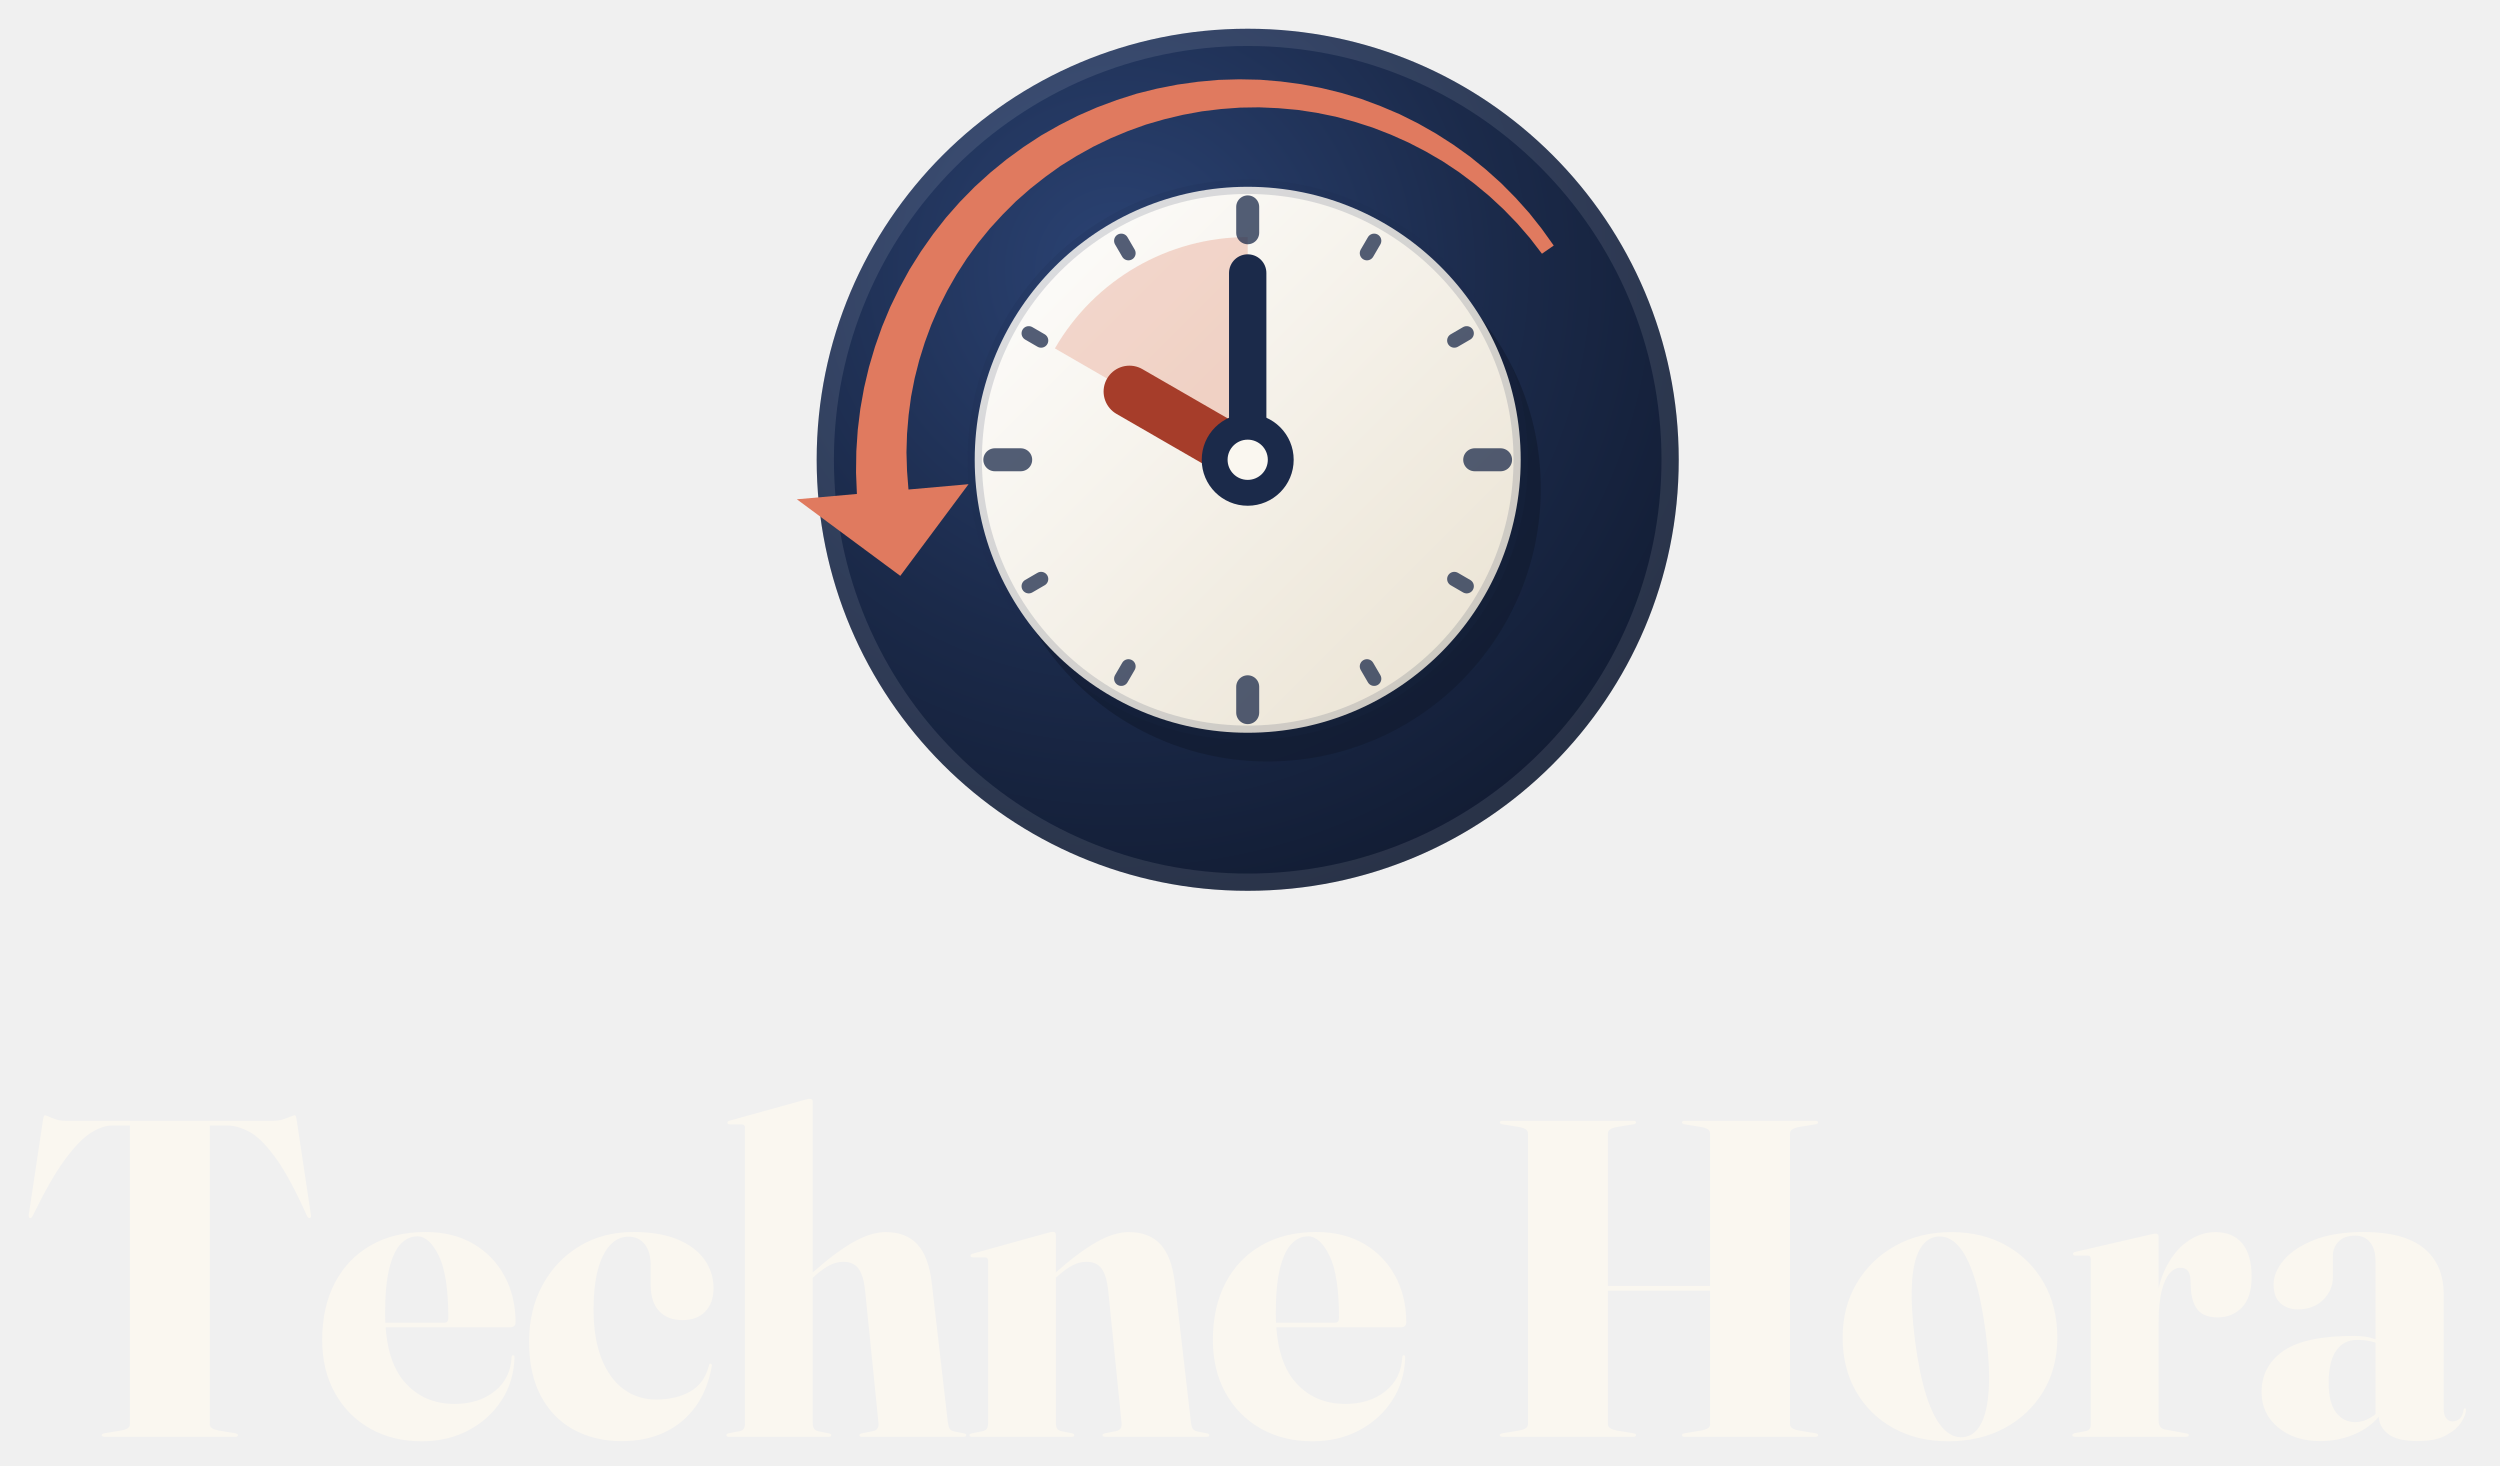
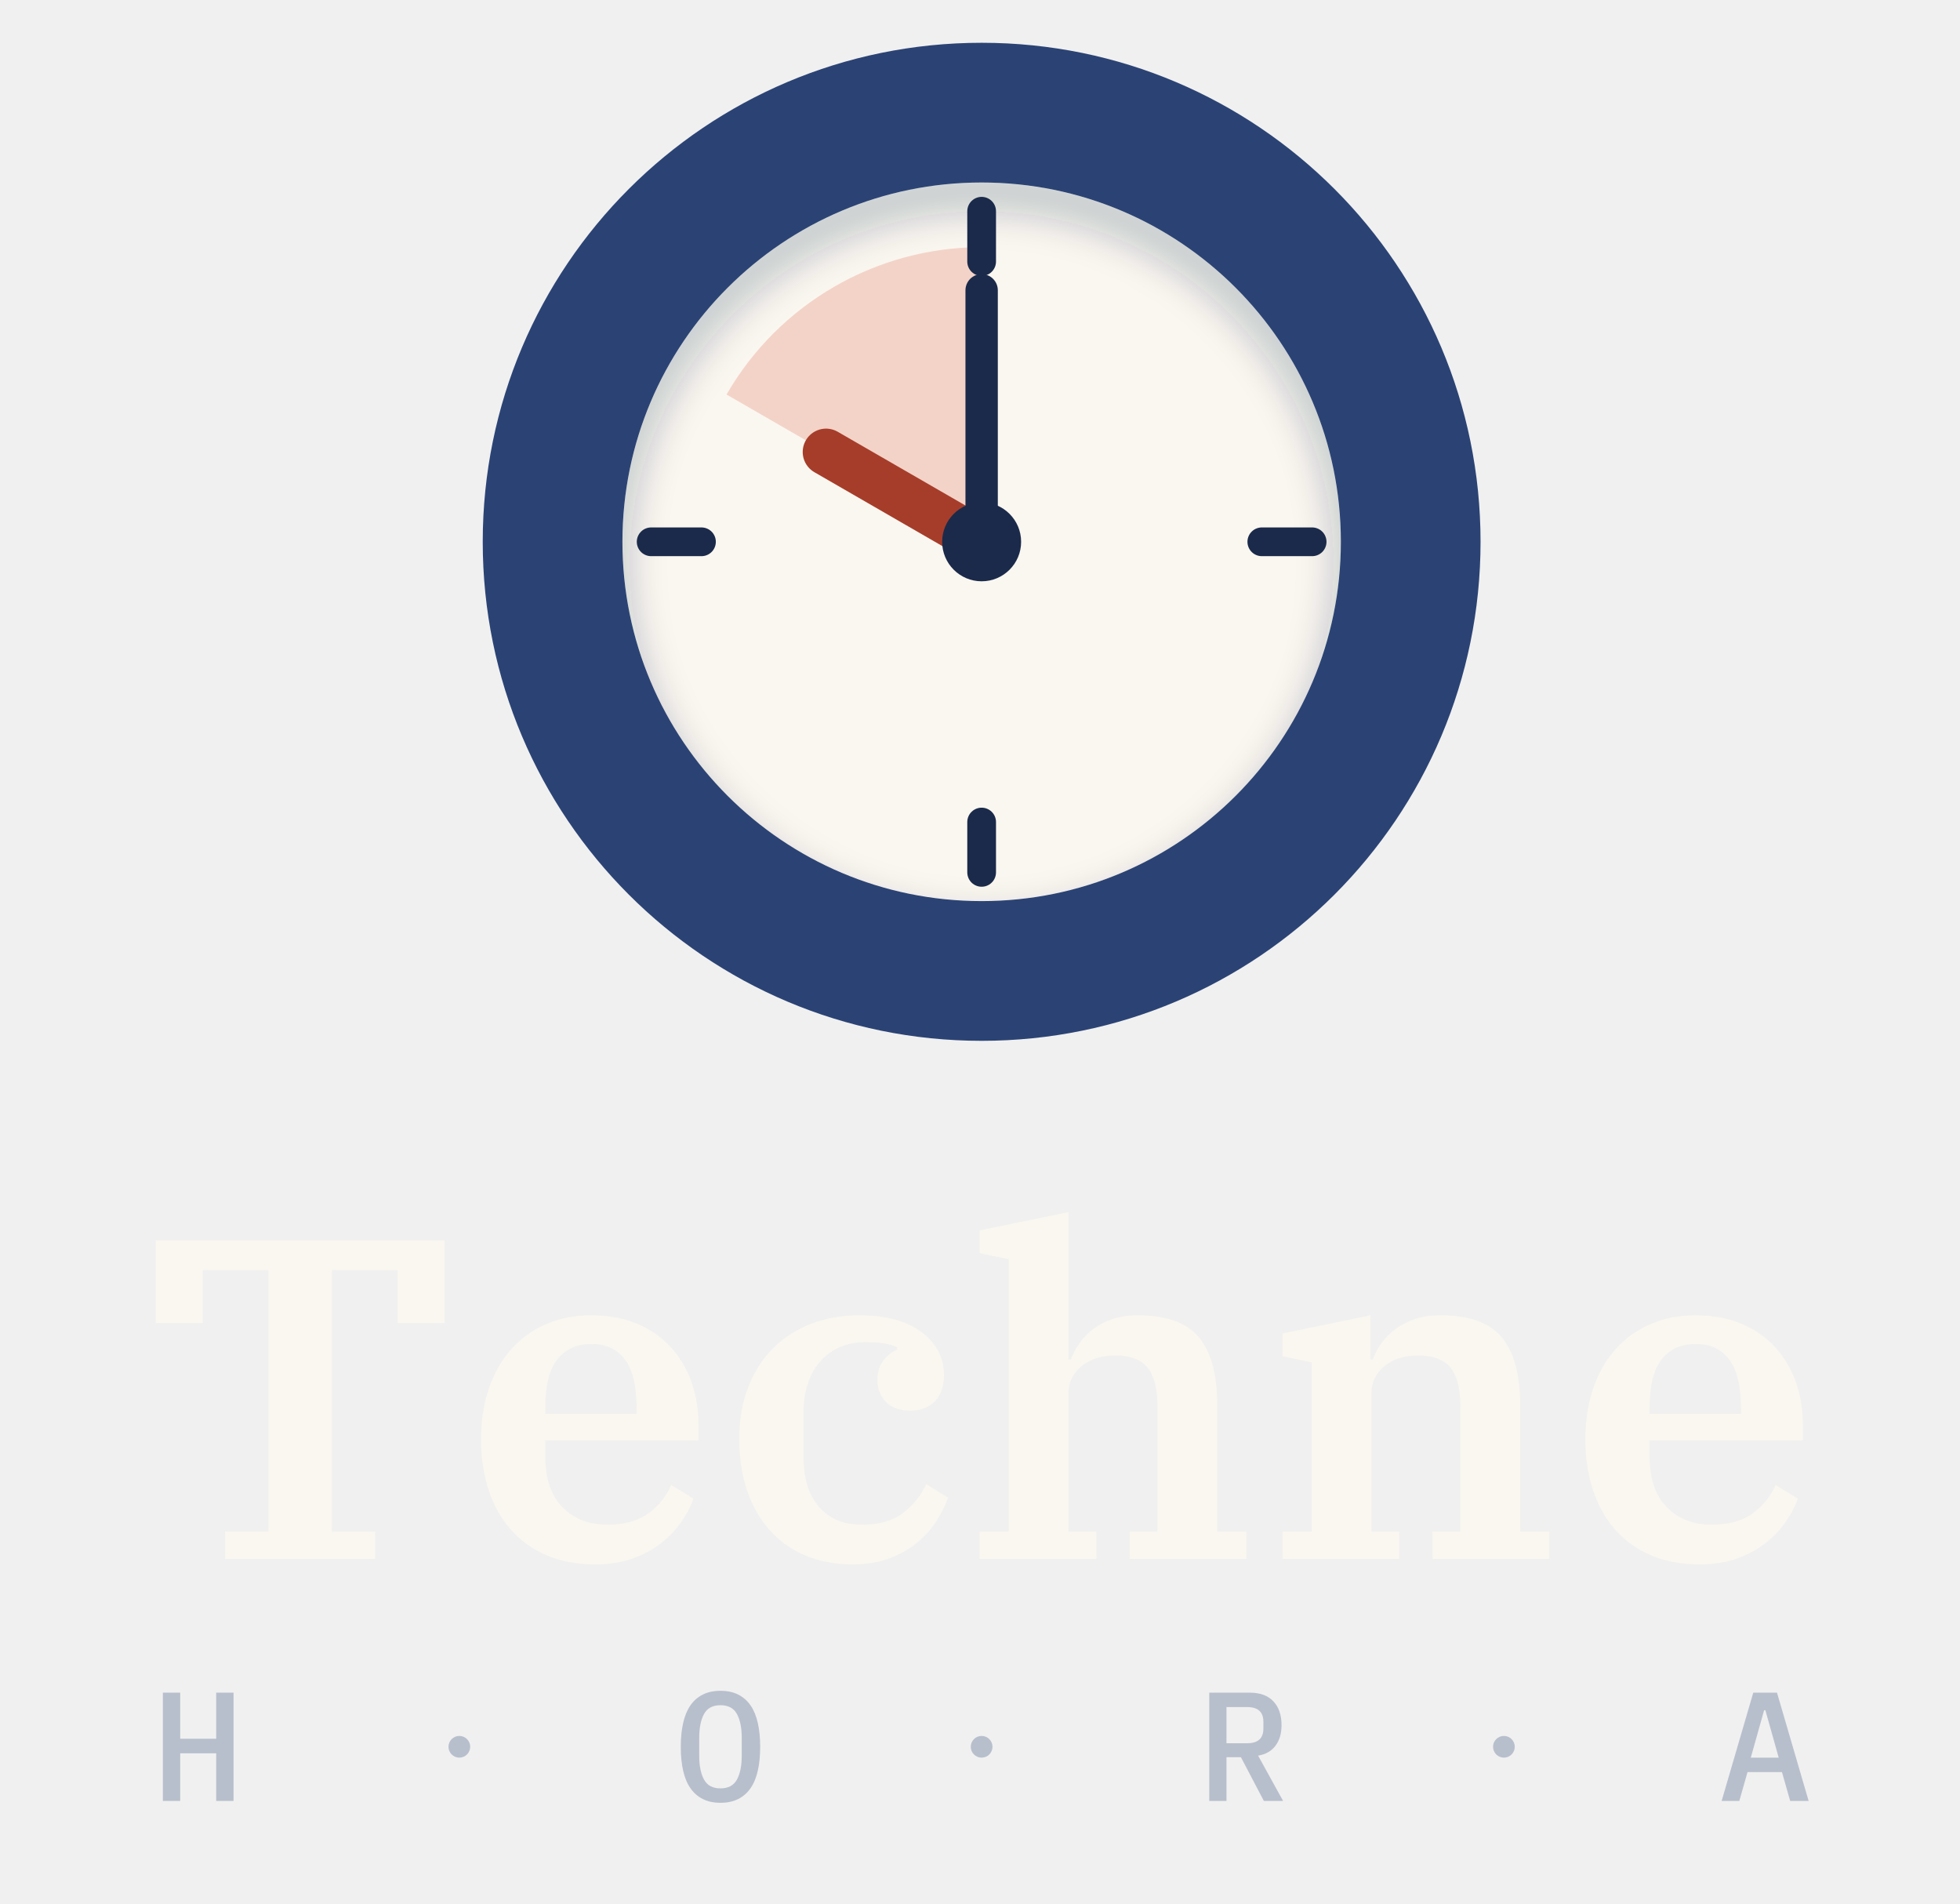
- <svg xmlns="http://www.w3.org/2000/svg" viewBox="0 0 174 102" role="img" aria-label="Techne Hora">
-   <g transform="translate(54.84 0)">
-     <defs>
-       <radialGradient id="sdg" cx="35%" cy="28%" r="80%">
-         <stop offset="0" stop-color="#2B4374" />
-         <stop offset=".55" stop-color="#1B2A4A" />
-         <stop offset="1" stop-color="#111B31" />
-       </radialGradient>
-       <linearGradient id="sdf" x1="0" y1="0" x2="1" y2="1">
-         <stop offset="0" stop-color="#FFFFFF" />
-         <stop offset="1" stop-color="#E9E1D0" />
-       </linearGradient>
-     </defs>
-     <circle cx="32" cy="32" r="30" fill="url(#sdg)" />
-     <circle cx="32" cy="32" r="29.4" fill="none" stroke="#FFFFFF" stroke-opacity=".10" stroke-width="1.2" />
-     <circle cx="33.4" cy="34" r="19" fill="#111B31" opacity=".7" />
-     <circle cx="32" cy="32" r="19" fill="url(#sdf)" />
-     <circle cx="32" cy="32" r="19" fill="none" stroke="#1B2A4A" stroke-opacity=".15" stroke-width="1" />
-     <path d="M32 32L18.58 24.25A15.5 15.5 0 0 1 32.00 16.50Z" fill="#E07A5F" fill-opacity=".28" />
-     <path d="M32.00 16.20L32.00 14.40" stroke="#1B2A4A" stroke-width="1.6" stroke-linecap="round" stroke-opacity="0.75" />
-     <path d="M40.30 17.62L40.80 16.76" stroke="#1B2A4A" stroke-width="1" stroke-linecap="round" stroke-opacity="0.75" />
-     <path d="M46.38 23.70L47.24 23.20" stroke="#1B2A4A" stroke-width="1" stroke-linecap="round" stroke-opacity="0.75" />
-     <path d="M47.80 32.00L49.60 32.00" stroke="#1B2A4A" stroke-width="1.6" stroke-linecap="round" stroke-opacity="0.75" />
-     <path d="M46.38 40.30L47.24 40.80" stroke="#1B2A4A" stroke-width="1" stroke-linecap="round" stroke-opacity="0.75" />
-     <path d="M40.30 46.38L40.80 47.24" stroke="#1B2A4A" stroke-width="1" stroke-linecap="round" stroke-opacity="0.75" />
-     <path d="M32.00 47.80L32.00 49.60" stroke="#1B2A4A" stroke-width="1.6" stroke-linecap="round" stroke-opacity="0.75" />
-     <path d="M23.70 46.38L23.20 47.24" stroke="#1B2A4A" stroke-width="1" stroke-linecap="round" stroke-opacity="0.75" />
-     <path d="M17.62 40.30L16.76 40.80" stroke="#1B2A4A" stroke-width="1" stroke-linecap="round" stroke-opacity="0.75" />
-     <path d="M16.20 32.00L14.40 32.00" stroke="#1B2A4A" stroke-width="1.6" stroke-linecap="round" stroke-opacity="0.75" />
-     <path d="M17.62 23.70L16.76 23.20" stroke="#1B2A4A" stroke-width="1" stroke-linecap="round" stroke-opacity="0.75" />
-     <path d="M23.70 17.62L23.20 16.76" stroke="#1B2A4A" stroke-width="1" stroke-linecap="round" stroke-opacity="0.75" />
-     <path d="M32.00 32.00L23.77 27.25" stroke="#A63D2A" stroke-width="3.6" stroke-linecap="round" />
-     <path d="M32.00 32.00L32.00 19.00" stroke="#1B2A4A" stroke-width="2.6" stroke-linecap="round" />
-     <path d="M53.30 17.09L52.47 15.93L51.59 14.82L50.64 13.76L49.64 12.75L48.58 11.80L47.47 10.90L46.31 10.07L45.11 9.30L43.86 8.59L42.58 7.95L41.26 7.39L39.92 6.89L38.54 6.47L37.15 6.13L35.73 5.86L34.30 5.67L32.87 5.55L31.42 5.52L29.98 5.56L28.54 5.69L27.10 5.89L25.68 6.17L24.27 6.52L22.89 6.96L21.52 7.47L20.19 8.05L18.89 8.71L17.62 9.43L16.40 10.23L15.22 11.09L14.08 12.02L13.00 13.00L11.97 14.05L11.00 15.15L10.10 16.30L9.25 17.51L8.47 18.75L7.76 20.05L7.12 21.37L6.55 22.74L6.06 24.13L5.64 25.55L5.30 26.99L5.04 28.45L4.86 29.92L4.76 31.41L4.74 32.89L4.80 34.38L0.62 34.75L7.82 40.08L12.57 33.70L8.39 34.07L8.29 32.78L8.25 31.48L8.29 30.19L8.40 28.89L8.57 27.61L8.82 26.33L9.14 25.07L9.53 23.82L9.98 22.60L10.50 21.40L11.09 20.23L11.74 19.09L12.45 17.99L13.22 16.93L14.05 15.91L14.94 14.94L15.87 14.01L16.86 13.14L17.90 12.32L18.97 11.55L20.10 10.85L21.25 10.21L22.45 9.63L23.67 9.12L24.92 8.67L26.20 8.30L27.50 7.99L28.81 7.75L30.13 7.59L31.47 7.49L32.80 7.47L34.14 7.53L35.48 7.65L36.80 7.85L38.12 8.12L39.42 8.47L40.70 8.88L41.96 9.37L43.19 9.92L44.39 10.54L45.56 11.22L46.69 11.97L47.77 12.78L48.82 13.65L49.81 14.57L50.76 15.55L51.65 16.58L52.48 17.66Z" fill="#E07A5F" />
-     <circle cx="32" cy="32" r="3.2" fill="#1B2A4A" />
-     <circle cx="32" cy="32" r="1.4" fill="#FAF7F0" />
+ <svg xmlns="http://www.w3.org/2000/svg" viewBox="0 0 275 267" role="img" aria-label="Techne Hora">
+   <circle cx="137.73" cy="76.00" r="70.00" fill="#2B4374" />
+   <circle cx="137.73" cy="76.00" r="50.40" fill="#FAF7F0" />
+   <defs>
+     <clipPath id="fs1">
+       <circle cx="137.73" cy="76.00" r="50.40" />
+     </clipPath>
+     <filter id="bs1" x="-20%" y="-20%" width="140%" height="140%">
+       <feGaussianBlur stdDeviation="2.52" />
+     </filter>
+   </defs>
+   <g clip-path="url(#fs1)">
+     <circle cx="137.73" cy="79.02" r="52.42" fill="none" stroke="#1B2A4A" stroke-opacity=".22" stroke-width="6.05" filter="url(#bs1)" />
  </g>
-   <path transform="translate(1.64 100.00) scale(0.01571)" d="M185.4 -1400.0H1106.597Q1129.397 -1400.0 1148.997 -1406.1Q1168.597 -1412.2 1182.497 -1418.3Q1196.396 -1424.4 1200.596 -1424.4Q1203.396 -1424.4 1205.696 -1421.1Q1207.996 -1417.8 1210.196 -1402L1272.596 -986.002Q1274.596 -978.002 1273.297 -974.402Q1271.997 -970.802 1268.997 -969.202Q1265.997 -968.402 1262.497 -970.102Q1258.997 -971.802 1256.197 -977.202Q1179.597 -1148.801 1117.298 -1234.901Q1054.998 -1321 1002.399 -1349.9Q949.799 -1378.8 904.199 -1378.8H824.996V-56Q824.996 -44 835.896 -37.4Q846.796 -30.8 867.396 -27.2L935.797 -16Q949.797 -13.6 949.797 -7.2Q949.797 0.0 938.997 0.0H357Q351.6 0.0 348.9 -2.3Q346.2 -4.6 346.2 -7.2Q346.2 -13.6 360.2 -16L428.601 -27.2Q450.001 -30.8 460.501 -37.4Q471.001 -44 471.001 -56V-1378.8H391.798Q349.198 -1378.8 297.698 -1346.3Q246.198 -1313.801 182.599 -1227.201Q118.999 -1140.601 39.8 -977.202Q37.2 -971.802 33.6 -970.102Q30 -968.402 27 -969.202Q24 -970.802 23.2 -974.402Q22.4 -978.002 23.4 -986.002L85.8 -1402Q88 -1417.8 90.4 -1421.1Q92.8 -1424.4 95.4 -1424.4Q99.4 -1424.4 112 -1418.3Q124.6 -1412.2 143.8 -1406.1Q163 -1400.0 185.4 -1400.0ZM2179.797 -506.401Q2179.797 -497.201 2173.797 -491.001Q2167.797 -484.801 2154.597 -484.801H1531.798V-505.601H1864.601Q1881.801 -505.601 1881.801 -526Q1881.801 -715.4 1839.801 -801.7Q1797.8 -888 1744.599 -888Q1702.999 -888 1670.998 -854.499Q1638.997 -820.999 1620.397 -746.399Q1601.797 -671.798 1601.797 -549.599Q1601.797 -342.999 1686.497 -244.298Q1771.197 -145.598 1909.997 -145.598Q2017.197 -145.598 2087.497 -201.998Q2157.797 -258.398 2162.197 -353.798Q2162.397 -358.398 2164.597 -359.898Q2166.797 -361.398 2167.797 -361.398Q2170.597 -361.398 2172.897 -359.498Q2175.197 -357.598 2174.997 -351.798Q2172.197 -245.599 2117.697 -161.499Q2063.197 -77.4 1971.398 -28.7Q1879.598 20.0 1764.399 20.0Q1634.599 20.0 1535.2 -36.4Q1435.8 -92.8 1379.4 -194.1Q1323 -295.4 1323 -428.8Q1323 -574.799 1379.3 -682.199Q1435.6 -789.599 1538.7 -848.399Q1641.799 -907.199 1780.999 -907.199Q1903.198 -907.199 1992.598 -854.9Q2081.998 -802.6 2130.897 -712Q2179.797 -621.4 2179.797 -506.401ZM3056.798 -657.4Q3056.798 -593.401 3020.498 -555.101Q2984.199 -516.802 2919.399 -516.802Q2853.6 -516.802 2816 -556.601Q2778.401 -596.401 2778.401 -672V-758.399Q2778.401 -819.799 2751.8 -853.2Q2725.2 -886.6 2679.999 -886.6Q2632.799 -886.6 2597.698 -848.199Q2562.597 -809.799 2543.897 -737.799Q2525.197 -665.799 2525.197 -564.798Q2525.197 -434.998 2560.797 -345.698Q2596.397 -256.398 2658.897 -210.698Q2721.397 -164.998 2801.998 -164.998Q2892.198 -164.998 2954.598 -201.198Q3016.998 -237.398 3036.598 -316.399Q3037.598 -320.799 3039.798 -322.599Q3041.998 -324.399 3044.598 -323.599Q3047.398 -322.799 3048.698 -320.099Q3049.998 -317.399 3048.998 -312.999Q3030.798 -207.799 2977.098 -133.699Q2923.398 -59.6 2840.499 -20.1Q2757.599 19.4 2650.2 19.4Q2532.2 19.4 2439.4 -30.3Q2346.6 -80 2293.1 -178.2Q2239.6 -276.4 2239.6 -421.2Q2239.6 -561.8 2298.7 -671.2Q2357.8 -780.599 2461.8 -843.899Q2565.799 -907.199 2701.399 -907.199Q2818.599 -907.199 2897.398 -874.4Q2976.198 -841.6 3016.498 -785.2Q3056.798 -728.8 3056.798 -657.4ZM3496.397 -1484.399V-59.6Q3496.397 -45 3501.997 -36.3Q3507.597 -27.6 3520.397 -24.8L3566.797 -15.6Q3577.997 -13.2 3577.997 -7.2Q3577.997 0.0 3568.797 0.0H3122.4Q3119 0.0 3116.3 -1.9Q3113.6 -3.8 3113.6 -7.2Q3113.6 -10 3116.3 -12.5Q3119 -15 3126 -16L3172.001 -24.8Q3185.601 -27.6 3190.801 -36.3Q3196.001 -45 3196.001 -59.2V-1369.6Q3196.001 -1376.6 3192.501 -1380.3Q3189.001 -1384 3180.801 -1384H3128.8Q3123 -1384 3120.7 -1386.3Q3118.4 -1388.6 3118.4 -1392Q3118.4 -1395.8 3121.1 -1397.6Q3123.8 -1399.4 3127.6 -1400.4L3460.397 -1492.799Q3470.997 -1495.599 3474.997 -1496.399Q3478.997 -1497.199 3483.997 -1497.199Q3490.197 -1497.199 3493.297 -1493.499Q3496.397 -1489.799 3496.397 -1484.399ZM3471.597 -682.8 3459.597 -695.6 3497.597 -729.2Q3599.397 -819.4 3677.197 -863.1Q3754.996 -906.799 3819.196 -906.799Q3909.396 -906.799 3959.597 -852.899Q4009.797 -798.999 4023.597 -681.599L4094.997 -62.4Q4096.997 -46.4 4102.497 -36.6Q4107.997 -26.8 4122.197 -24L4165.397 -15.2Q4171.597 -14.4 4173.897 -12.2Q4176.197 -10 4176.197 -7.2Q4176.197 -3.8 4173.897 -1.9Q4171.597 0.0 4166.997 0.0H3712.6Q3703 0.0 3703 -7.2Q3703 -12.8 3714.6 -15.6L3761.801 -24.8Q3777.001 -27.6 3783.201 -37.4Q3789.401 -47.2 3787.401 -62.4L3728 -650.399Q3720.8 -715.4 3698.9 -745.301Q3676.999 -775.201 3631.199 -775.201Q3600.198 -775.201 3570.398 -759.601Q3540.598 -744.001 3507.997 -714.8ZM4573.397 -895.199V-59.6Q4573.397 -45 4578.997 -36.3Q4584.597 -27.6 4597.397 -24.8L4643.797 -15.6Q4654.997 -13.2 4654.997 -7.2Q4654.997 0.0 4645.797 0.0H4199.4Q4196 0.0 4193.3 -1.9Q4190.6 -3.8 4190.6 -7.2Q4190.6 -9.8 4192.9 -12Q4195.2 -14.2 4201.4 -15.2L4249.001 -24.8Q4262.601 -27.6 4267.801 -36.3Q4273.001 -45 4273.001 -59.2V-780.4Q4273.001 -787.4 4269.501 -791.1Q4266.001 -794.8 4257.801 -794.8H4205.8Q4200 -794.8 4197.7 -797.1Q4195.4 -799.4 4195.4 -802.8Q4195.4 -806.6 4198.1 -808.4Q4200.8 -810.2 4204.6 -811.2L4537.397 -903.599Q4547.997 -906.399 4551.997 -907.199Q4555.997 -907.999 4560.997 -907.999Q4567.197 -907.999 4570.297 -904.299Q4573.397 -900.599 4573.397 -895.199ZM4548.597 -682.8 4536.597 -695.6 4574.597 -729.2Q4676.397 -819.4 4754.197 -863.1Q4831.996 -906.799 4896.196 -906.799Q4986.396 -906.799 5036.597 -852.899Q5086.797 -798.999 5100.597 -681.599L5171.997 -62.4Q5173.997 -46.4 5179.497 -36.6Q5184.997 -26.8 5199.197 -24L5242.397 -15.2Q5248.597 -14.4 5250.897 -12.2Q5253.197 -10 5253.197 -7.2Q5253.197 -3.8 5250.897 -1.9Q5248.597 0.0 5243.997 0.0H4789.6Q4780 0.0 4780 -7.2Q4780 -12.8 4791.6 -15.6L4838.801 -24.8Q4854.001 -27.6 4860.201 -37.4Q4866.401 -47.2 4864.401 -62.4L4805 -650.399Q4797.8 -715.4 4775.9 -745.301Q4753.999 -775.201 4708.199 -775.201Q4677.198 -775.201 4647.398 -759.601Q4617.598 -744.001 4584.997 -714.8ZM6125.797 -506.401Q6125.797 -497.201 6119.797 -491.001Q6113.797 -484.801 6100.597 -484.801H5477.798V-505.601H5810.601Q5827.801 -505.601 5827.801 -526Q5827.801 -715.4 5785.801 -801.7Q5743.8 -888 5690.599 -888Q5648.999 -888 5616.998 -854.499Q5584.997 -820.999 5566.397 -746.399Q5547.797 -671.798 5547.797 -549.599Q5547.797 -342.999 5632.497 -244.298Q5717.197 -145.598 5855.997 -145.598Q5963.197 -145.598 6033.497 -201.998Q6103.797 -258.398 6108.197 -353.798Q6108.397 -358.398 6110.597 -359.898Q6112.797 -361.398 6113.797 -361.398Q6116.597 -361.398 6118.897 -359.498Q6121.197 -357.598 6120.997 -351.798Q6118.197 -245.599 6063.697 -161.499Q6009.197 -77.4 5917.398 -28.7Q5825.598 20.0 5710.399 20.0Q5580.599 20.0 5481.2 -36.4Q5381.8 -92.8 5325.4 -194.1Q5269 -295.4 5269 -428.8Q5269 -574.799 5325.3 -682.199Q5381.6 -789.599 5484.7 -848.399Q5587.799 -907.199 5726.999 -907.199Q5849.198 -907.199 5938.598 -854.9Q6027.998 -802.6 6076.897 -712Q6125.797 -621.4 6125.797 -506.401ZM6842.198 -668.2H7619.799V-647H6842.198ZM7018.996 -56Q7018.996 -44.393 7029.896 -37.596Q7040.796 -30.8 7061.396 -27.2L7129.797 -16Q7143.796 -13.6 7143.796 -7.561Q7143.796 -4.149 7141.166 -2.075Q7138.536 0.0 7132.996 0.0H6551Q6545.461 0.0 6542.83 -2.075Q6540.2 -4.149 6540.2 -7.561Q6540.2 -13.6 6554.2 -16L6622.601 -27.2Q6644.001 -30.8 6654.501 -37.596Q6665 -44.393 6665 -56V-1344Q6665 -1355.607 6654.501 -1362.504Q6644.001 -1369.4 6622.601 -1372.8L6554.2 -1384Q6540.2 -1386.103 6540.2 -1392.8Q6540.2 -1395.6 6542.83 -1397.8Q6545.461 -1400.0 6551 -1400H7132.996Q7138.536 -1400.0 7141.166 -1397.8Q7143.796 -1395.6 7143.796 -1392.8Q7143.796 -1386.103 7129.797 -1384L7061.396 -1372.8Q7040.796 -1369.4 7029.896 -1362.504Q7018.996 -1355.607 7018.996 -1344ZM7825.797 -56Q7825.797 -44.393 7836.696 -37.596Q7847.596 -30.8 7868.196 -27.2L7936.597 -16Q7950.597 -13.6 7950.597 -7.561Q7950.597 -4.149 7947.967 -2.075Q7945.336 0.0 7939.797 0.0H7357.801Q7352.261 0.0 7349.631 -2.075Q7347.001 -4.149 7347.001 -7.561Q7347.001 -13.6 7361 -16L7429.401 -27.2Q7450.801 -30.8 7461.301 -37.596Q7471.801 -44.393 7471.801 -56V-1344Q7471.801 -1355.607 7461.301 -1362.504Q7450.801 -1369.4 7429.401 -1372.8L7361 -1384Q7347.001 -1386.103 7347.001 -1392.8Q7347.001 -1395.6 7349.631 -1397.8Q7352.261 -1400.0 7357.801 -1400.0H7939.797Q7945.336 -1400.0 7947.967 -1397.8Q7950.597 -1395.6 7950.597 -1392.8Q7950.597 -1386.103 7936.597 -1384L7868.196 -1372.8Q7847.596 -1369.4 7836.696 -1362.504Q7825.797 -1355.607 7825.797 -1344ZM8540.999 -906.799Q8678.399 -906.799 8784.099 -847.399Q8889.798 -788 8949.998 -682.6Q9010.198 -577.2 9010.198 -439.6Q9010.198 -304.4 8947.998 -200.9Q8885.798 -97.4 8776.999 -38.7Q8668.199 20.0 8526.999 20.0Q8389.6 20.0 8284.1 -38.3Q8178.6 -96.6 8118.8 -200.1Q8059 -303.6 8059 -439.6Q8059 -575 8121.3 -680.3Q8183.6 -785.6 8292.5 -846.199Q8401.399 -906.799 8540.999 -906.799ZM8594.199 1.6Q8643 -3.8 8671.5 -56.3Q8700.001 -108.8 8706.301 -209.9Q8712.602 -311 8693.002 -460.6Q8673.402 -610.8 8642.102 -707.4Q8610.802 -804 8569.401 -848.4Q8528 -892.8 8476.999 -886.6Q8427.599 -880.4 8399.198 -827.399Q8370.797 -774.399 8365.897 -673.999Q8360.996 -573.599 8379.796 -424.8Q8399.396 -276.2 8430.696 -179.5Q8461.997 -82.8 8503.497 -37.9Q8544.998 7 8594.199 1.6ZM9444.997 -519.599Q9444.997 -647.399 9483.797 -733.399Q9522.597 -819.399 9583.397 -863.099Q9644.197 -906.799 9709.797 -906.799Q9787.997 -906.799 9829.496 -856.6Q9870.996 -806.4 9870.996 -708.401Q9870.996 -617.202 9828.097 -573.002Q9785.197 -528.803 9720.598 -528.803Q9660.799 -528.803 9632.899 -561.602Q9604.999 -594.402 9601.799 -657.601L9600.199 -692.401Q9599.399 -718.801 9589.399 -733.801Q9579.399 -748.802 9554.199 -748.802Q9528.798 -748.802 9507.098 -723.401Q9485.398 -698.001 9472.197 -645.3Q9458.997 -592.6 9458.997 -511.599ZM9458.997 -885.599V-565.599V-67.6Q9458.997 -55.4 9465.797 -45.5Q9472.597 -35.6 9484.597 -32.8L9582.997 -14.8Q9588.797 -13.8 9590.697 -12Q9592.597 -10.2 9592.597 -7.2Q9592.597 -3.8 9589.897 -1.9Q9587.197 0.0 9581.797 0.0H9087.2Q9082 0.0 9079.1 -2.4Q9076.2 -4.8 9076.2 -7.4Q9076.2 -10.2 9079.9 -12.9Q9083.6 -15.6 9089.6 -16.6L9134.601 -24.8Q9148.201 -27.6 9153.401 -35.5Q9158.601 -43.4 9158.601 -54.4V-785.2Q9158.601 -793 9155.501 -797.9Q9152.401 -802.8 9144.201 -802.8H9088.2Q9084.8 -802.8 9082.1 -805.1Q9079.4 -807.4 9079.4 -810.0Q9079.4 -813.0 9082.1 -815.6Q9084.8 -818.2 9090.2 -819.2L9423.797 -896.399Q9431.997 -898.399 9436.797 -899.199Q9441.597 -899.999 9446.597 -899.999Q9453.597 -899.999 9456.297 -895.499Q9458.997 -890.999 9458.997 -885.599ZM10434.4 -92.8V-104.4L10419.801 -90.8V-777.997Q10419.801 -831.799 10395.7 -861.499Q10371.6 -891.2 10330.199 -891.2Q10281.798 -891.2 10256.398 -864.999Q10230.998 -838.799 10230.998 -801.199V-707.6Q10230.998 -649.2 10187.898 -606.801Q10144.799 -564.401 10076.199 -564.401Q10029.2 -564.401 9998.7 -591.801Q9968.2 -619.201 9968.2 -675.2Q9968.2 -728.8 10013.1 -782.4Q10058 -836 10146.9 -871.6Q10235.799 -907.199 10366.999 -907.199Q10545.198 -907.199 10633.497 -835.8Q10721.797 -764.4 10721.797 -631.6V-125.199Q10721.797 -95.599 10733.197 -81.799Q10744.597 -67.999 10761.197 -67.999Q10777.397 -67.999 10791.797 -79.299Q10806.197 -90.599 10809.797 -118.799Q10810.597 -123.199 10812.097 -124.599Q10813.597 -125.999 10815.397 -125.999Q10818.197 -125.999 10819.497 -124.599Q10820.797 -123.199 10820.797 -118.799Q10820.797 -97.999 10800.397 -65.399Q10779.997 -32.799 10733.298 -6.9Q10686.598 19 10606.999 19Q10515.0 19 10474.7 -13.3Q10434.4 -45.6 10434.4 -92.8ZM9915.001 -197.2Q9915.001 -311.999 10010.3 -379.399Q10105.6 -446.799 10321.799 -446.799Q10375.199 -446.799 10407.6 -435.999Q10440 -425.199 10467.8 -407.599L10459 -399.999Q10430 -415.199 10401.9 -422.199Q10373.799 -429.199 10337.799 -429.199Q10278.398 -429.199 10245.297 -381.199Q10212.197 -333.199 10212.197 -239.599Q10212.197 -150.599 10245.097 -107.699Q10277.998 -64.799 10330.198 -64.799Q10362.399 -64.799 10394.699 -82.999Q10427 -101.199 10447.4 -132L10459.8 -124.8Q10418.2 -54.8 10341.2 -17.8Q10264.2 19.2 10175 19.2Q10061.2 19.2 9988.1 -41.6Q9915.001 -102.4 9915.001 -197.2Z" fill="#FAF7F0" />
+   <path d="M137.73 76.00L101.94 55.34A41.33 41.33 0 0 1 137.73 34.67Z" fill="#F3D3C8" />
+   <path d="M137.73 36.69L137.73 29.63" stroke="#1B2A4A" stroke-width="4.03" stroke-linecap="round" />
+   <path d="M177.04 76.00L184.10 76.00" stroke="#1B2A4A" stroke-width="4.03" stroke-linecap="round" />
+   <path d="M137.73 115.31L137.73 122.37" stroke="#1B2A4A" stroke-width="4.03" stroke-linecap="round" />
+   <path d="M98.42 76.00L91.36 76.00" stroke="#1B2A4A" stroke-width="4.03" stroke-linecap="round" />
+   <path d="M137.73 76.00L115.90 63.40" stroke="#A63D2A" stroke-width="6.55" stroke-linecap="round" />
+   <path d="M137.73 76.00L137.73 40.72" stroke="#1B2A4A" stroke-width="4.54" stroke-linecap="round" />
+   <circle cx="137.73" cy="76.00" r="5.54" fill="#1B2A4A" />
+   <g transform="translate(20.00 174.00) scale(0.64)">
+     <path d="M18.1 63.8H27.6V6.5H13.2V18.1H2.9V0.0H66.2V18.1H55.9V6.5H41.5V63.8H51.0V69.8H18.1Z" fill="#FAF7F0" />
+     <path d="M99.2 71.0Q93.2 71.0 88.55 69.0Q83.9 67.0 80.7 63.35Q77.5 59.7 75.85 54.65Q74.2 49.6 74.2 43.6Q74.2 37.4 75.95 32.35Q77.7 27.3 80.9 23.75Q84.1 20.2 88.55 18.3Q93.0 16.4 98.4 16.4Q103.8 16.4 108.15 18.15Q112.5 19.9 115.55 23.1Q118.6 26.3 120.25 30.75Q121.9 35.2 121.9 40.7V43.8H88.3V47.4Q88.3 54.6 92.05 58.45Q95.8 62.3 101.9 62.3Q107.5 62.3 110.9 59.8Q114.3 57.3 115.9 53.6L120.8 56.6Q119.9 59.1 118.15 61.65Q116.4 64.2 113.75 66.3Q111.1 68.4 107.5 69.7Q103.9 71.0 99.2 71.0ZM88.3 38.0H108.3V36.7Q108.3 29.5 105.75 26.1Q103.2 22.7 98.4 22.7Q93.6 22.7 90.95 26.05Q88.3 29.4 88.3 36.6Z" fill="#FAF7F0" />
+     <path d="M155.8 71.0Q149.7 71.0 145.05 68.95Q140.4 66.9 137.25 63.25Q134.1 59.6 132.45 54.55Q130.8 49.5 130.8 43.6Q130.8 37.2 132.8 32.1Q134.8 27 138.3 23.55Q141.8 20.1 146.6 18.25Q151.4 16.4 157.0 16.4Q165.9 16.4 170.8 20.1Q175.7 23.8 175.7 29.5Q175.7 33.1 173.75 35.2Q171.8 37.3 168.3 37.3Q164.8 37.3 162.95 35.4Q161.1 33.5 161.1 30.5Q161.1 28.1 162.35 26.4Q163.6 24.7 165.4 23.9V23.4Q164.3 22.9 162.75 22.6Q161.2 22.3 158.6 22.3Q152.3 22.3 148.6 26.5Q144.9 30.7 144.9 37.9V47.4Q144.9 54.5 148.3 58.4Q151.7 62.3 157.7 62.3Q163.4 62.3 166.75 59.7Q170.1 57.1 171.8 53.4L176.6 56.4Q175.7 58.9 174.05 61.5Q172.4 64.1 169.85 66.2Q167.3 68.3 163.8 69.65Q160.3 71.0 155.8 71.0Z" fill="#FAF7F0" />
+     <path d="M183.5 63.8H189.9V4.1L183.5 2.8V-2.2L203 -6.2V26.1H203.5Q204.2 24.2 205.45 22.45Q206.7 20.7 208.5 19.35Q210.3 18 212.7 17.2Q215.1 16.4 218.1 16.4Q227.6 16.4 231.6 21.25Q235.6 26.1 235.6 35.8V63.8H242V69.8H216.4V63.8H222.5V36.4Q222.5 30.5 220.3 27.85Q218.1 25.2 213.2 25.2Q211.3 25.2 209.5 25.7Q207.7 26.2 206.25 27.25Q204.8 28.3 203.9 29.9Q203 31.5 203 33.7V63.8H209.1V69.8H183.5Z" fill="#FAF7F0" />
+     <path d="M249.9 63.8H256.3V26.7L249.9 25.4V20.4L269.2 16.4V26.1H269.7Q270.4 24.2 271.65 22.45Q272.9 20.7 274.75 19.35Q276.6 18 279.0 17.2Q281.4 16.4 284.5 16.4Q294 16.4 298 21.25Q302 26.1 302 35.8V63.8H308.4V69.8H282.8V63.8H288.9V36.4Q288.9 30.5 286.7 27.85Q284.5 25.2 279.6 25.2Q277.7 25.2 275.9 25.7Q274.1 26.2 272.65 27.25Q271.2 28.3 270.3 29.9Q269.4 31.5 269.4 33.7V63.8H275.5V69.8H249.9Z" fill="#FAF7F0" />
+     <path d="M341.3 71.0Q335.3 71.0 330.65 69.0Q326 67.0 322.8 63.35Q319.6 59.7 317.95 54.65Q316.3 49.6 316.3 43.6Q316.3 37.4 318.05 32.35Q319.8 27.3 323 23.75Q326.2 20.2 330.65 18.3Q335.1 16.4 340.5 16.4Q345.9 16.4 350.25 18.15Q354.6 19.9 357.65 23.1Q360.7 26.3 362.35 30.75Q364 35.2 364 40.7V43.8H330.4V47.4Q330.4 54.6 334.15 58.45Q337.9 62.3 344 62.3Q349.6 62.3 353 59.8Q356.4 57.3 358 53.6L362.9 56.6Q362 59.1 360.25 61.65Q358.5 64.2 355.85 66.3Q353.2 68.4 349.6 69.7Q346 71.0 341.3 71.0ZM330.4 38.0H350.4V36.7Q350.4 29.5 347.85 26.1Q345.3 22.7 340.5 22.7Q335.7 22.7 333.05 26.05Q330.4 29.4 330.4 36.6Z" fill="#FAF7F0" />
+     <path d="M16.144 112.41H8.256V122.848H4.448V99.116H8.256V109.214H16.144V99.116H19.952V122.848H16.144Z" fill="#B8BFCC" />
+     <path d="M126.7 123.256Q124.456 123.256 122.807 122.423Q121.158 121.59 120.087 120.026Q119.016 118.462 118.506 116.184Q117.996 113.906 117.996 110.982Q117.996 108.092 118.506 105.797Q119.016 103.502 120.087 101.938Q121.158 100.374 122.807 99.541Q124.456 98.708 126.7 98.708Q128.944 98.708 130.593 99.541Q132.242 100.374 133.313 101.938Q134.384 103.502 134.894 105.797Q135.404 108.092 135.404 110.982Q135.404 113.906 134.894 116.184Q134.384 118.462 133.313 120.026Q132.242 121.59 130.593 122.423Q128.944 123.256 126.7 123.256ZM126.7 120.094Q129.25 120.094 130.304 118.173Q131.358 116.252 131.358 112.954V108.976Q131.358 105.712 130.304 103.791Q129.25 101.87 126.7 101.87Q124.15 101.87 123.096 103.791Q122.042 105.712 122.042 108.976V112.988Q122.042 116.252 123.096 118.173Q124.15 120.094 126.7 120.094Z" fill="#B8BFCC" />
+     <path d="M237.63 122.848H233.856V99.116H242.73Q246.13 99.116 247.915 101.02Q249.7 102.924 249.7 106.256Q249.7 108.976 248.374 110.744Q247.048 112.512 244.566 112.92L250.04 122.848H245.824L240.792 113.26H237.63ZM242.186 110.2Q245.722 110.2 245.722 106.97V105.508Q245.722 102.278 242.186 102.278H237.63V110.2Z" fill="#B8BFCC" />
+     <path d="M361.208 122.848 359.406 116.524H351.858L350.056 122.848H346.18L353.116 99.116H358.318L365.254 122.848ZM355.768 102.958H355.496L352.572 113.362H358.692Z" fill="#B8BFCC" />
+     <circle cx="69.45" cy="110.98" r="2.38" fill="#B8BFCC" />
+     <circle cx="183.95" cy="110.98" r="2.38" fill="#B8BFCC" />
+     <circle cx="298.45" cy="110.98" r="2.38" fill="#B8BFCC" />
+   </g>
</svg>
